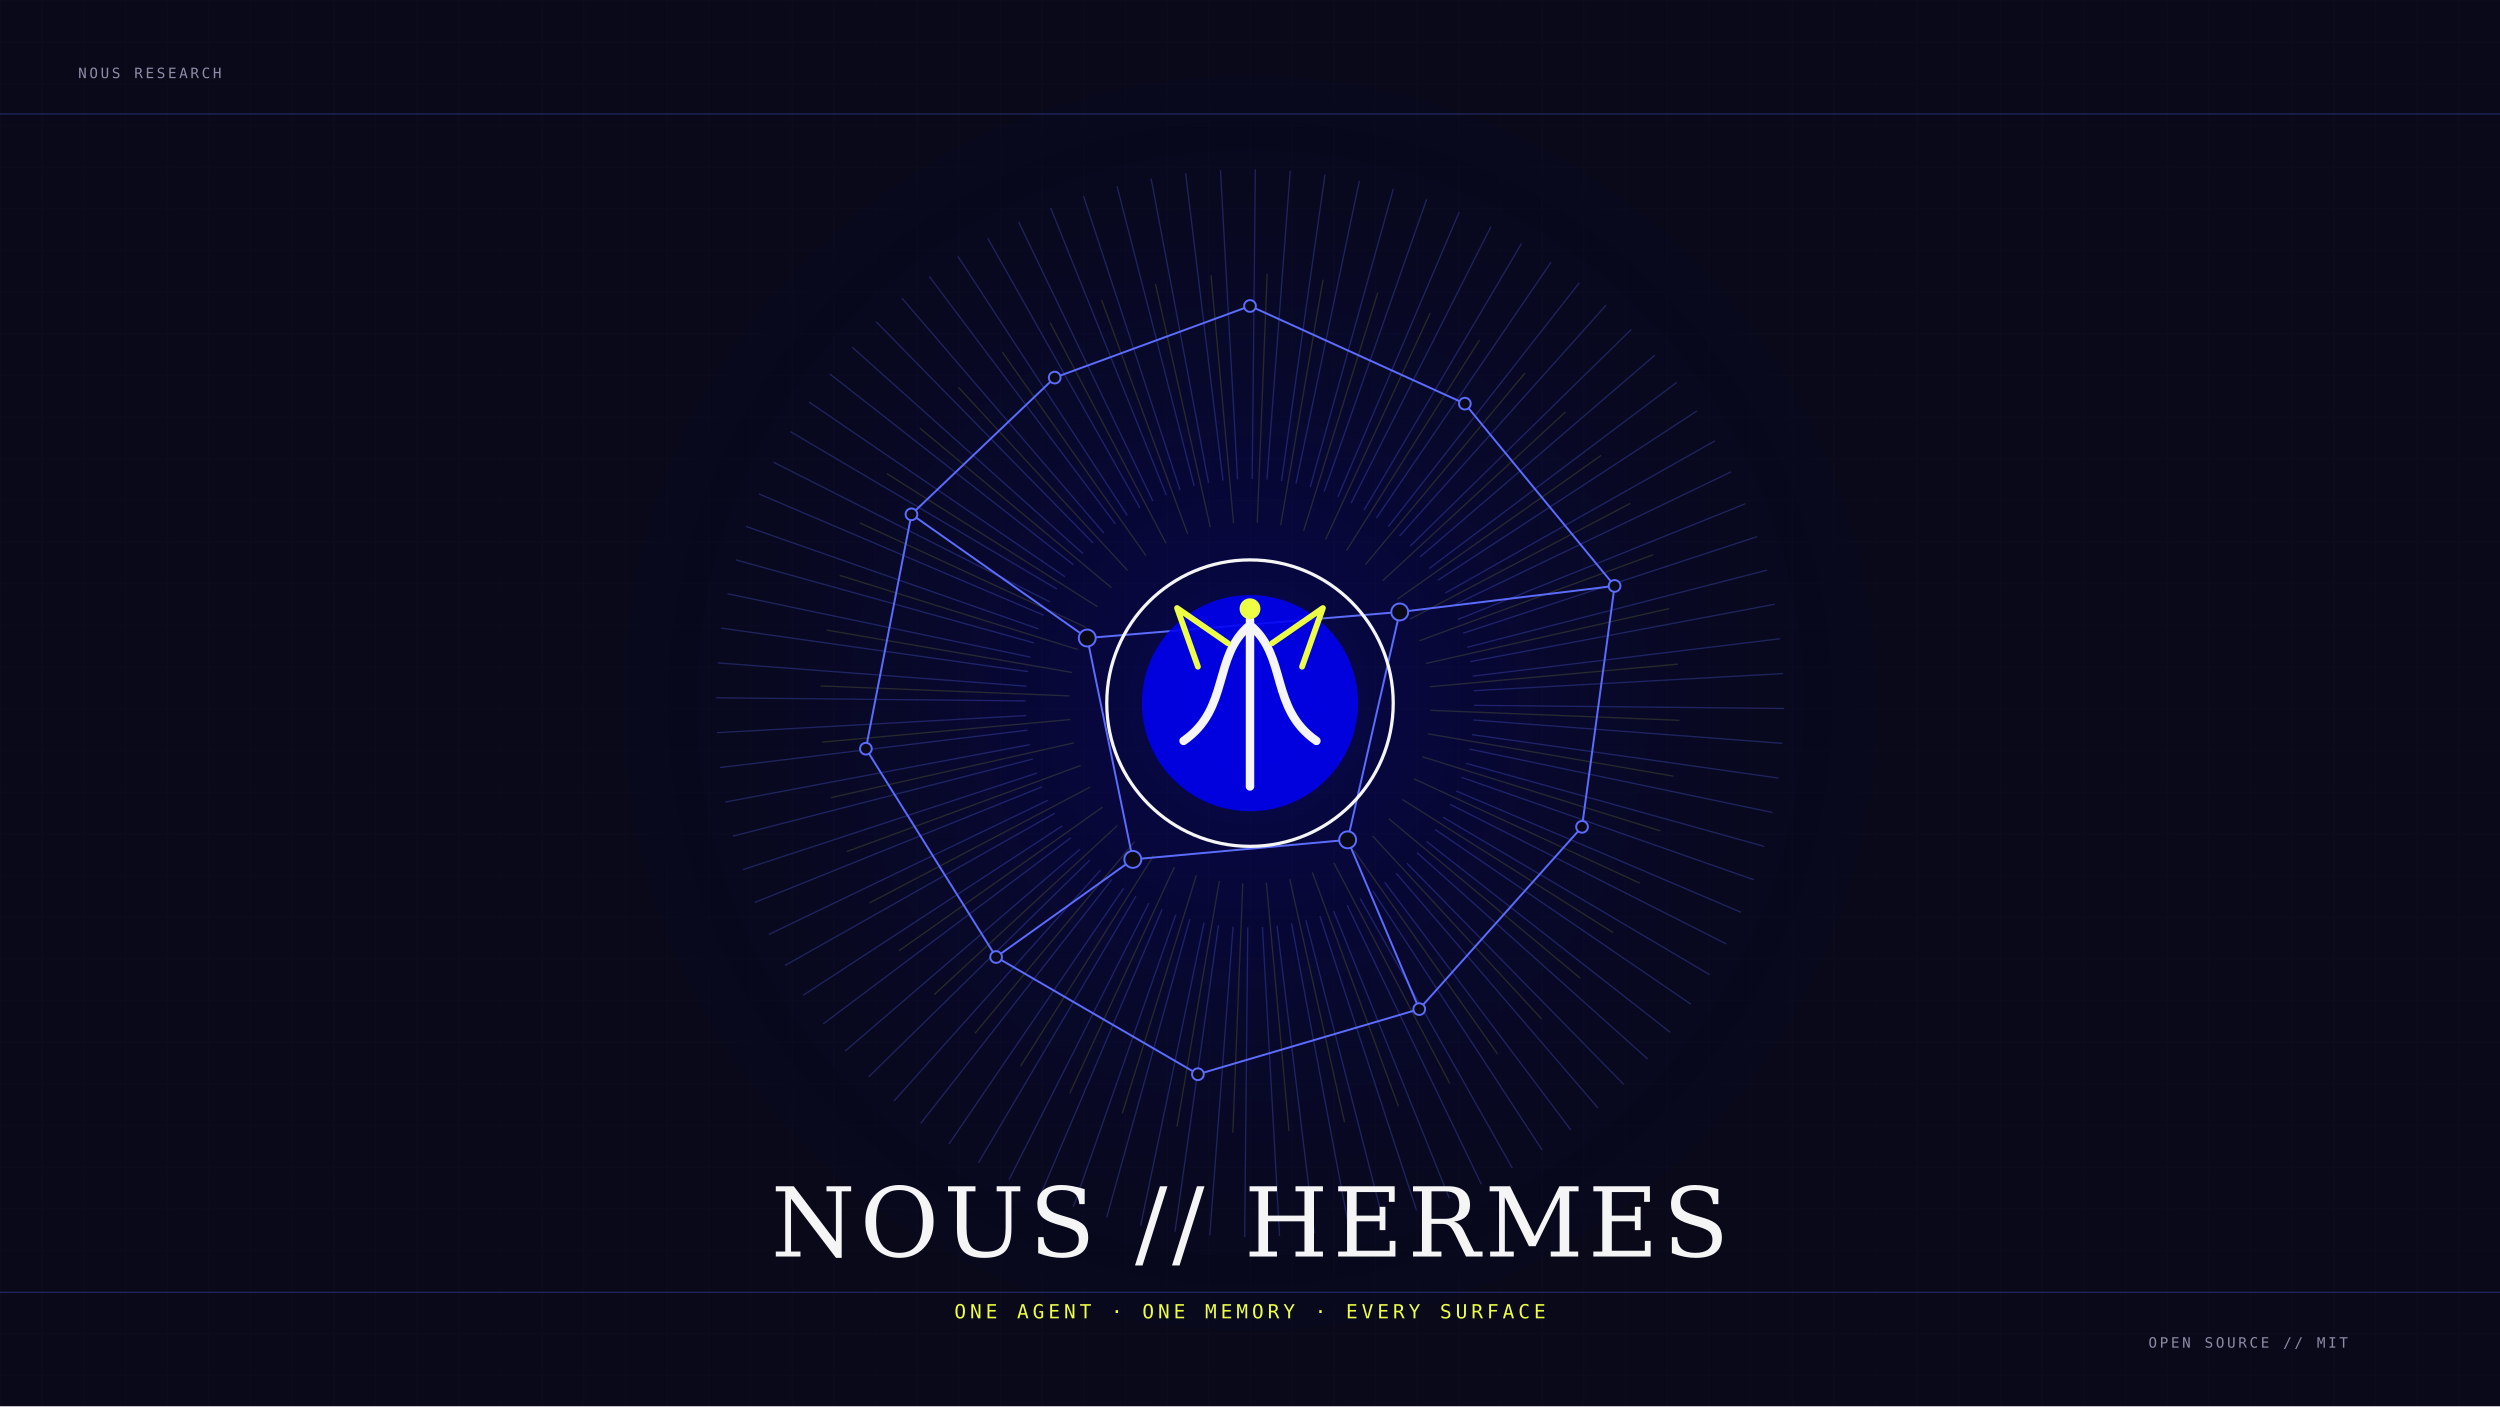
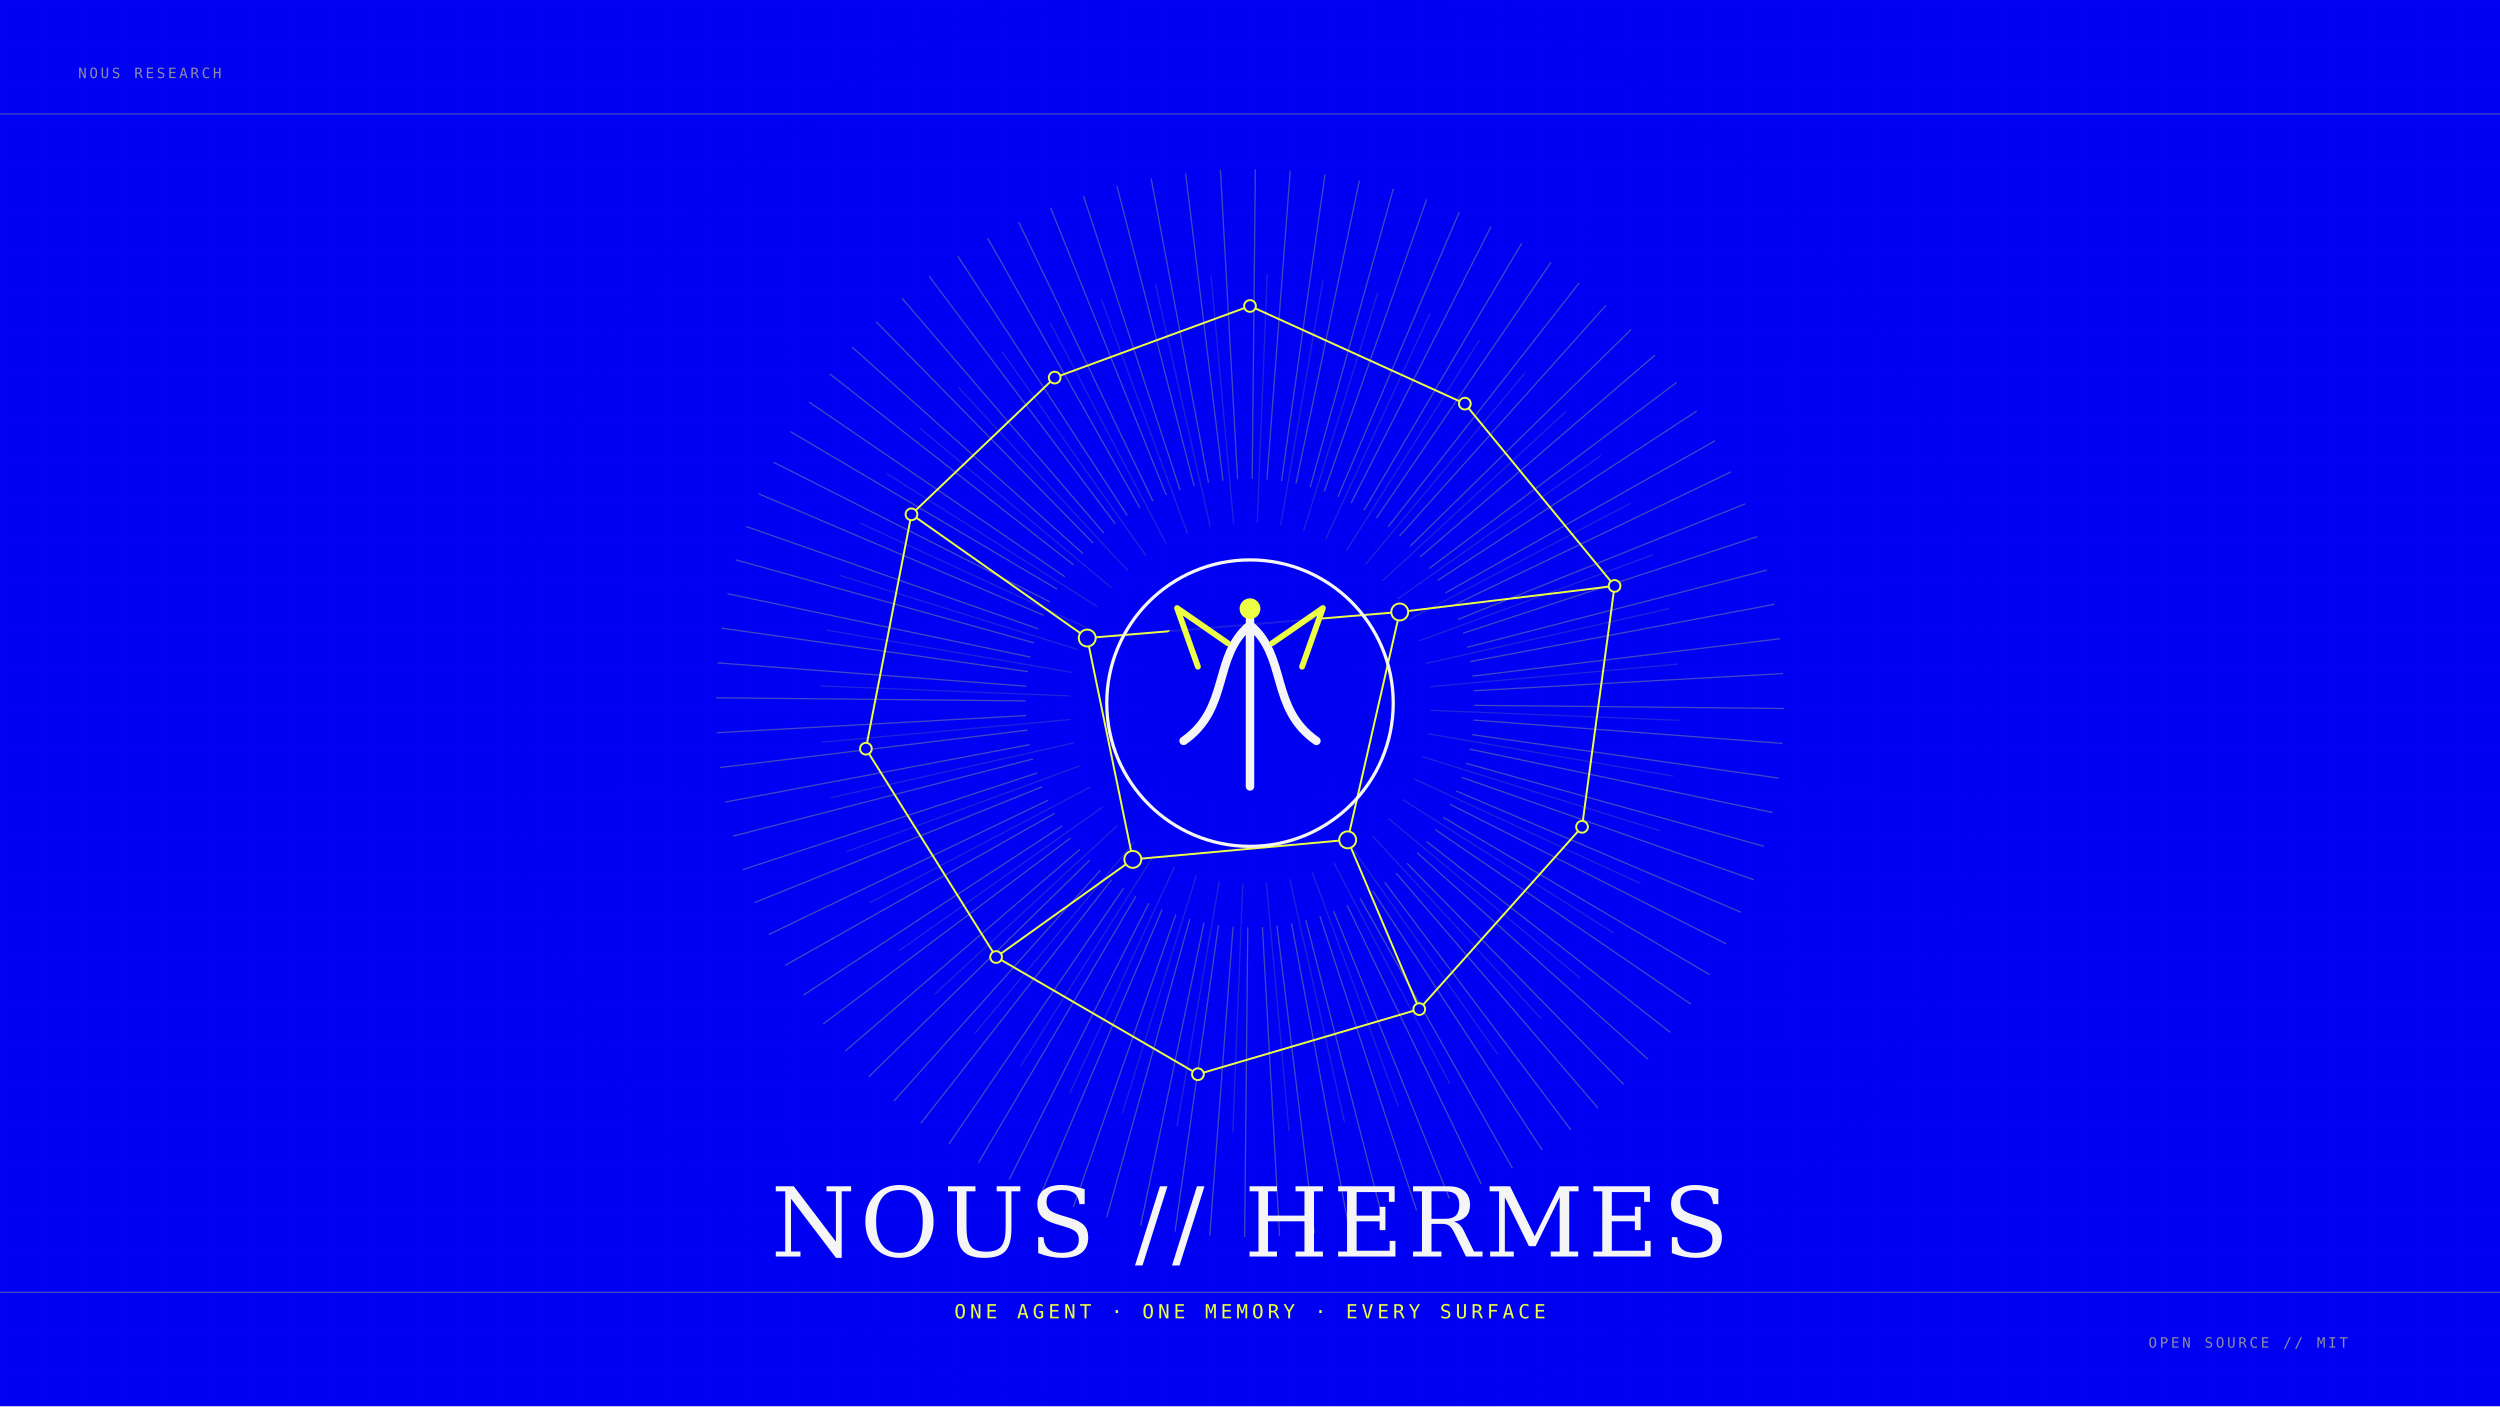
<svg xmlns="http://www.w3.org/2000/svg" width="3840" height="2160" viewBox="0 0 3840 2160">
  <defs>
    <radialGradient id="glow">
      <stop stop-color="#0000F2" stop-opacity=".26" />
-       <stop offset="1" stop-color="#09091A" stop-opacity="0" />
+       <stop offset="1" stop-color="#0000F2" stop-opacity="0" />
    </radialGradient>
    <pattern id="grid" width="64" height="64" patternUnits="userSpaceOnUse">
      <path d="M64 0H0V64" fill="none" stroke="#F5F5F5" stroke-opacity=".026" stroke-width="1" />
    </pattern>
    <filter id="soft">
      <feGaussianBlur stdDeviation="28" />
    </filter>
  </defs>
-   <rect width="100%" height="100%" fill="#09091A" />
+   <rect width="100%" height="100%" fill="#0000F2" />
  <rect width="100%" height="100%" fill="url(#grid)" />
  <circle cx="1920" cy="1080" r="1150" fill="url(#glow)" filter="url(#soft)" />
-   <path d="M0 175 H3840 M0 1985 H3840" stroke="#5B6CFF" stroke-opacity=".28" stroke-width="2" />
-   <g stroke="#5B6CFF" stroke-width="2" opacity="0.28">
+   <path d="M0 175 H3840 M0 1985 H3840" stroke="#EDFF45" stroke-opacity=".28" stroke-width="2" />
+   <g stroke="#EDFF45" stroke-width="2" opacity="0.28">
    <line x1="2264.4" y1="1083.4" x2="2740.0" y2="1088.2" />
    <line x1="2263.4" y1="1106.0" x2="2737.7" y2="1141.8" />
    <line x1="2261.0" y1="1128.4" x2="2731.9" y2="1195.2" />
    <line x1="2257.1" y1="1150.6" x2="2722.6" y2="1248.0" />
    <line x1="2251.8" y1="1172.5" x2="2709.9" y2="1300.1" />
    <line x1="2245.0" y1="1194.0" x2="2693.8" y2="1351.3" />
    <line x1="2236.9" y1="1215.0" x2="2674.4" y2="1401.4" />
    <line x1="2227.3" y1="1235.4" x2="2651.8" y2="1450.0" />
    <line x1="2216.5" y1="1255.2" x2="2626.0" y2="1497.1" />
    <line x1="2204.4" y1="1274.2" x2="2597.2" y2="1542.4" />
    <line x1="2191.1" y1="1292.4" x2="2565.5" y2="1585.7" />
    <line x1="2176.6" y1="1309.7" x2="2531.1" y2="1626.8" />
    <line x1="2161.1" y1="1326.0" x2="2494.0" y2="1665.6" />
    <line x1="2144.5" y1="1341.2" x2="2454.5" y2="1701.9" />
    <line x1="2126.9" y1="1355.3" x2="2412.7" y2="1735.5" />
    <line x1="2108.5" y1="1368.3" x2="2368.7" y2="1766.3" />
    <line x1="2089.2" y1="1380.0" x2="2322.9" y2="1794.2" />
    <line x1="2069.2" y1="1390.4" x2="2275.3" y2="1819.0" />
    <line x1="2048.6" y1="1399.5" x2="2226.2" y2="1840.7" />
    <line x1="2027.4" y1="1407.2" x2="2175.8" y2="1859.1" />
    <line x1="2005.8" y1="1413.5" x2="2124.3" y2="1874.1" />
    <line x1="1983.8" y1="1418.4" x2="2071.9" y2="1885.8" />
    <line x1="1961.5" y1="1421.9" x2="2018.9" y2="1894.0" />
    <line x1="1939.1" y1="1423.9" x2="1965.4" y2="1898.7" />
    <line x1="1916.6" y1="1424.4" x2="1911.8" y2="1900.0" />
    <line x1="1894.0" y1="1423.4" x2="1858.2" y2="1897.7" />
    <line x1="1871.6" y1="1421.0" x2="1804.8" y2="1891.9" />
    <line x1="1849.4" y1="1417.1" x2="1752.0" y2="1882.6" />
    <line x1="1827.5" y1="1411.8" x2="1699.9" y2="1869.9" />
    <line x1="1806.0" y1="1405.0" x2="1648.7" y2="1853.8" />
    <line x1="1785.0" y1="1396.9" x2="1598.6" y2="1834.4" />
    <line x1="1764.6" y1="1387.3" x2="1550.0" y2="1811.8" />
    <line x1="1744.8" y1="1376.5" x2="1502.9" y2="1786.0" />
    <line x1="1725.8" y1="1364.4" x2="1457.6" y2="1757.2" />
    <line x1="1707.6" y1="1351.1" x2="1414.3" y2="1725.5" />
    <line x1="1690.3" y1="1336.6" x2="1373.2" y2="1691.1" />
    <line x1="1674.0" y1="1321.1" x2="1334.4" y2="1654.0" />
    <line x1="1658.8" y1="1304.5" x2="1298.1" y2="1614.5" />
    <line x1="1644.7" y1="1286.9" x2="1264.5" y2="1572.7" />
    <line x1="1631.7" y1="1268.5" x2="1233.7" y2="1528.7" />
    <line x1="1620.0" y1="1249.2" x2="1205.8" y2="1482.9" />
    <line x1="1609.6" y1="1229.2" x2="1181.0" y2="1435.3" />
    <line x1="1600.5" y1="1208.6" x2="1159.3" y2="1386.2" />
    <line x1="1592.8" y1="1187.4" x2="1140.9" y2="1335.8" />
    <line x1="1586.5" y1="1165.8" x2="1125.9" y2="1284.3" />
    <line x1="1581.6" y1="1143.8" x2="1114.2" y2="1231.9" />
    <line x1="1578.1" y1="1121.5" x2="1106.0" y2="1178.9" />
    <line x1="1576.1" y1="1099.1" x2="1101.3" y2="1125.4" />
    <line x1="1575.6" y1="1076.6" x2="1100.0" y2="1071.8" />
    <line x1="1576.6" y1="1054.0" x2="1102.3" y2="1018.2" />
    <line x1="1579.0" y1="1031.6" x2="1108.1" y2="964.8" />
    <line x1="1582.9" y1="1009.4" x2="1117.4" y2="912.0" />
    <line x1="1588.2" y1="987.5" x2="1130.1" y2="859.9" />
    <line x1="1595.0" y1="966.0" x2="1146.2" y2="808.7" />
    <line x1="1603.1" y1="945.0" x2="1165.6" y2="758.6" />
    <line x1="1612.7" y1="924.6" x2="1188.2" y2="710.0" />
    <line x1="1623.5" y1="904.8" x2="1214.0" y2="662.9" />
    <line x1="1635.6" y1="885.8" x2="1242.8" y2="617.6" />
    <line x1="1648.9" y1="867.6" x2="1274.5" y2="574.3" />
    <line x1="1663.4" y1="850.3" x2="1308.9" y2="533.2" />
    <line x1="1678.9" y1="834.0" x2="1346.0" y2="494.4" />
    <line x1="1695.5" y1="818.8" x2="1385.5" y2="458.1" />
    <line x1="1713.1" y1="804.7" x2="1427.3" y2="424.5" />
    <line x1="1731.5" y1="791.7" x2="1471.3" y2="393.7" />
    <line x1="1750.8" y1="780.0" x2="1517.1" y2="365.8" />
    <line x1="1770.8" y1="769.6" x2="1564.7" y2="341.0" />
    <line x1="1791.4" y1="760.5" x2="1613.8" y2="319.3" />
    <line x1="1812.6" y1="752.8" x2="1664.2" y2="300.9" />
    <line x1="1834.2" y1="746.5" x2="1715.7" y2="285.9" />
    <line x1="1856.2" y1="741.6" x2="1768.1" y2="274.2" />
    <line x1="1878.5" y1="738.1" x2="1821.1" y2="266.0" />
    <line x1="1900.9" y1="736.1" x2="1874.6" y2="261.3" />
    <line x1="1923.4" y1="735.6" x2="1928.2" y2="260.0" />
    <line x1="1946.0" y1="736.6" x2="1981.8" y2="262.3" />
    <line x1="1968.4" y1="739.0" x2="2035.2" y2="268.1" />
    <line x1="1990.6" y1="742.9" x2="2088.0" y2="277.4" />
    <line x1="2012.5" y1="748.2" x2="2140.1" y2="290.1" />
    <line x1="2034.0" y1="755.0" x2="2191.3" y2="306.2" />
    <line x1="2055.0" y1="763.1" x2="2241.4" y2="325.6" />
    <line x1="2075.4" y1="772.7" x2="2290.0" y2="348.2" />
    <line x1="2095.2" y1="783.5" x2="2337.1" y2="374.0" />
    <line x1="2114.2" y1="795.6" x2="2382.4" y2="402.8" />
    <line x1="2132.4" y1="808.9" x2="2425.7" y2="434.5" />
    <line x1="2149.7" y1="823.4" x2="2466.8" y2="468.9" />
    <line x1="2166.0" y1="838.9" x2="2505.6" y2="506.0" />
    <line x1="2181.2" y1="855.5" x2="2541.9" y2="545.5" />
    <line x1="2195.3" y1="873.1" x2="2575.5" y2="587.3" />
    <line x1="2208.3" y1="891.5" x2="2606.3" y2="631.3" />
    <line x1="2220.0" y1="910.8" x2="2634.2" y2="677.1" />
    <line x1="2230.4" y1="930.8" x2="2659.0" y2="724.7" />
    <line x1="2239.5" y1="951.4" x2="2680.7" y2="773.8" />
    <line x1="2247.2" y1="972.6" x2="2699.1" y2="824.2" />
    <line x1="2253.5" y1="994.2" x2="2714.1" y2="875.7" />
    <line x1="2258.4" y1="1016.2" x2="2725.8" y2="928.1" />
    <line x1="2261.9" y1="1038.5" x2="2734.0" y2="981.1" />
    <line x1="2263.9" y1="1060.9" x2="2738.7" y2="1034.6" />
  </g>
  <g stroke="#EDFF45" stroke-width="2" opacity="0.14">
    <line x1="2197.0" y1="1091.1" x2="2579.5" y2="1106.4" />
    <line x1="2193.2" y1="1127.1" x2="2570.4" y2="1192.2" />
    <line x1="2184.7" y1="1162.4" x2="2550.2" y2="1276.2" />
    <line x1="2171.7" y1="1196.2" x2="2519.2" y2="1356.8" />
    <line x1="2154.3" y1="1228.1" x2="2477.9" y2="1432.6" />
    <line x1="2133.0" y1="1257.4" x2="2427.1" y2="1502.4" />
    <line x1="2108.0" y1="1283.7" x2="2367.7" y2="1565.0" />
    <line x1="2079.8" y1="1306.5" x2="2300.5" y2="1619.3" />
    <line x1="2048.9" y1="1325.4" x2="2226.9" y2="1664.3" />
    <line x1="2015.8" y1="1340.1" x2="2148.0" y2="1699.4" />
    <line x1="1981.0" y1="1350.4" x2="2065.2" y2="1723.8" />
    <line x1="1945.2" y1="1356.1" x2="1979.9" y2="1737.3" />
    <line x1="1908.9" y1="1357.0" x2="1893.6" y2="1739.5" />
    <line x1="1872.9" y1="1353.2" x2="1807.8" y2="1730.4" />
    <line x1="1837.6" y1="1344.7" x2="1723.8" y2="1710.2" />
    <line x1="1803.8" y1="1331.7" x2="1643.2" y2="1679.2" />
    <line x1="1771.9" y1="1314.3" x2="1567.4" y2="1637.9" />
    <line x1="1742.6" y1="1293.0" x2="1497.6" y2="1587.1" />
    <line x1="1716.3" y1="1268.0" x2="1435.0" y2="1527.7" />
    <line x1="1693.5" y1="1239.8" x2="1380.7" y2="1460.5" />
    <line x1="1674.6" y1="1208.9" x2="1335.7" y2="1386.9" />
    <line x1="1659.9" y1="1175.8" x2="1300.6" y2="1308.0" />
    <line x1="1649.6" y1="1141.0" x2="1276.2" y2="1225.2" />
    <line x1="1643.9" y1="1105.2" x2="1262.7" y2="1139.9" />
    <line x1="1643.0" y1="1068.9" x2="1260.5" y2="1053.6" />
    <line x1="1646.8" y1="1032.9" x2="1269.6" y2="967.8" />
    <line x1="1655.3" y1="997.6" x2="1289.8" y2="883.8" />
    <line x1="1668.3" y1="963.8" x2="1320.8" y2="803.2" />
    <line x1="1685.7" y1="931.9" x2="1362.1" y2="727.4" />
    <line x1="1707.0" y1="902.6" x2="1412.9" y2="657.6" />
    <line x1="1732.0" y1="876.3" x2="1472.3" y2="595.0" />
    <line x1="1760.2" y1="853.5" x2="1539.5" y2="540.7" />
    <line x1="1791.1" y1="834.6" x2="1613.1" y2="495.7" />
    <line x1="1824.2" y1="819.9" x2="1692.0" y2="460.6" />
    <line x1="1859.0" y1="809.6" x2="1774.8" y2="436.2" />
    <line x1="1894.8" y1="803.9" x2="1860.1" y2="422.7" />
    <line x1="1931.1" y1="803.0" x2="1946.4" y2="420.5" />
    <line x1="1967.1" y1="806.8" x2="2032.2" y2="429.6" />
    <line x1="2002.4" y1="815.3" x2="2116.2" y2="449.8" />
    <line x1="2036.2" y1="828.3" x2="2196.8" y2="480.8" />
    <line x1="2068.1" y1="845.7" x2="2272.6" y2="522.1" />
    <line x1="2097.4" y1="867.0" x2="2342.4" y2="572.9" />
    <line x1="2123.7" y1="892.0" x2="2405.0" y2="632.3" />
    <line x1="2146.5" y1="920.2" x2="2459.3" y2="699.5" />
    <line x1="2165.4" y1="951.1" x2="2504.3" y2="773.1" />
    <line x1="2180.1" y1="984.2" x2="2539.4" y2="852.0" />
    <line x1="2190.4" y1="1019.0" x2="2563.8" y2="934.8" />
    <line x1="2196.1" y1="1054.8" x2="2577.3" y2="1020.1" />
  </g>
-   <g stroke="#5B6CFF" stroke-width="3" fill="#09091A">
+   <g stroke="#EDFF45" stroke-width="3" fill="#0000F2">
    <line x1="1400" y1="790" x2="1620" y2="580" />
    <line x1="1620" y1="580" x2="1920" y2="470" />
    <line x1="1920" y1="470" x2="2250" y2="620" />
    <line x1="2250" y1="620" x2="2480" y2="900" />
    <line x1="2480" y1="900" x2="2430" y2="1270" />
    <line x1="2430" y1="1270" x2="2180" y2="1550" />
    <line x1="2180" y1="1550" x2="1840" y2="1650" />
    <line x1="1840" y1="1650" x2="1530" y2="1470" />
    <line x1="1530" y1="1470" x2="1330" y2="1150" />
    <line x1="1330" y1="1150" x2="1400" y2="790" />
    <line x1="1400" y1="790" x2="1670" y2="980" />
    <line x1="1670" y1="980" x2="2150" y2="940" />
    <line x1="2150" y1="940" x2="2480" y2="900" />
    <line x1="1670" y1="980" x2="1740" y2="1320" />
    <line x1="1740" y1="1320" x2="2070" y2="1290" />
    <line x1="2070" y1="1290" x2="2150" y2="940" />
    <line x1="1740" y1="1320" x2="1530" y2="1470" />
    <line x1="2070" y1="1290" x2="2180" y2="1550" />
    <circle cx="1400" cy="790" r="9" />
    <circle cx="1620" cy="580" r="9" />
    <circle cx="1920" cy="470" r="9" />
    <circle cx="2250" cy="620" r="9" />
    <circle cx="2480" cy="900" r="9" />
    <circle cx="2430" cy="1270" r="9" />
    <circle cx="2180" cy="1550" r="9" />
    <circle cx="1840" cy="1650" r="9" />
    <circle cx="1530" cy="1470" r="9" />
    <circle cx="1330" cy="1150" r="9" />
    <circle cx="1670" cy="980" r="13" />
    <circle cx="2150" cy="940" r="13" />
    <circle cx="2070" cy="1290" r="13" />
    <circle cx="1740" cy="1320" r="13" />
  </g>
  <circle cx="1920" cy="1080" r="220" fill="none" stroke="#F5F5F5" stroke-width="5" />
  <circle cx="1920" cy="1080" r="166" fill="#0000F2" opacity="0.88" />
  <path d="M 1818 1138 C 1890 1088, 1862 1008, 1920 960 C 1978 1008, 1950 1088, 2022 1138 M 1920 952 V 1208" fill="none" stroke="#F5F5F5" stroke-width="13" stroke-linecap="round" />
  <path d="M 1886 988 L 1808 934 L 1840 1024 M 1954 988 L 2032 934 L 2000 1024" fill="none" stroke="#EDFF45" stroke-width="9" stroke-linecap="round" stroke-linejoin="round" />
  <circle cx="1920" cy="935" r="16" fill="#EDFF45" />
  <g fill="#F5F5F5" text-anchor="middle">
    <text x="1920" y="1930" font-family="DejaVu Serif,serif" font-size="148" letter-spacing="7">NOUS // HERMES</text>
    <text x="1920" y="2025" font-family="DejaVu Sans Mono,monospace" font-size="30" letter-spacing="6" fill="#EDFF45">ONE AGENT · ONE MEMORY · EVERY SURFACE</text>
  </g>
  <g font-family="DejaVu Sans Mono,monospace" font-size="22" fill="#8C8CA7" letter-spacing="4">
    <text x="120" y="120">NOUS RESEARCH</text>
    <text x="3300" y="2070">OPEN SOURCE // MIT</text>
  </g>
</svg>
